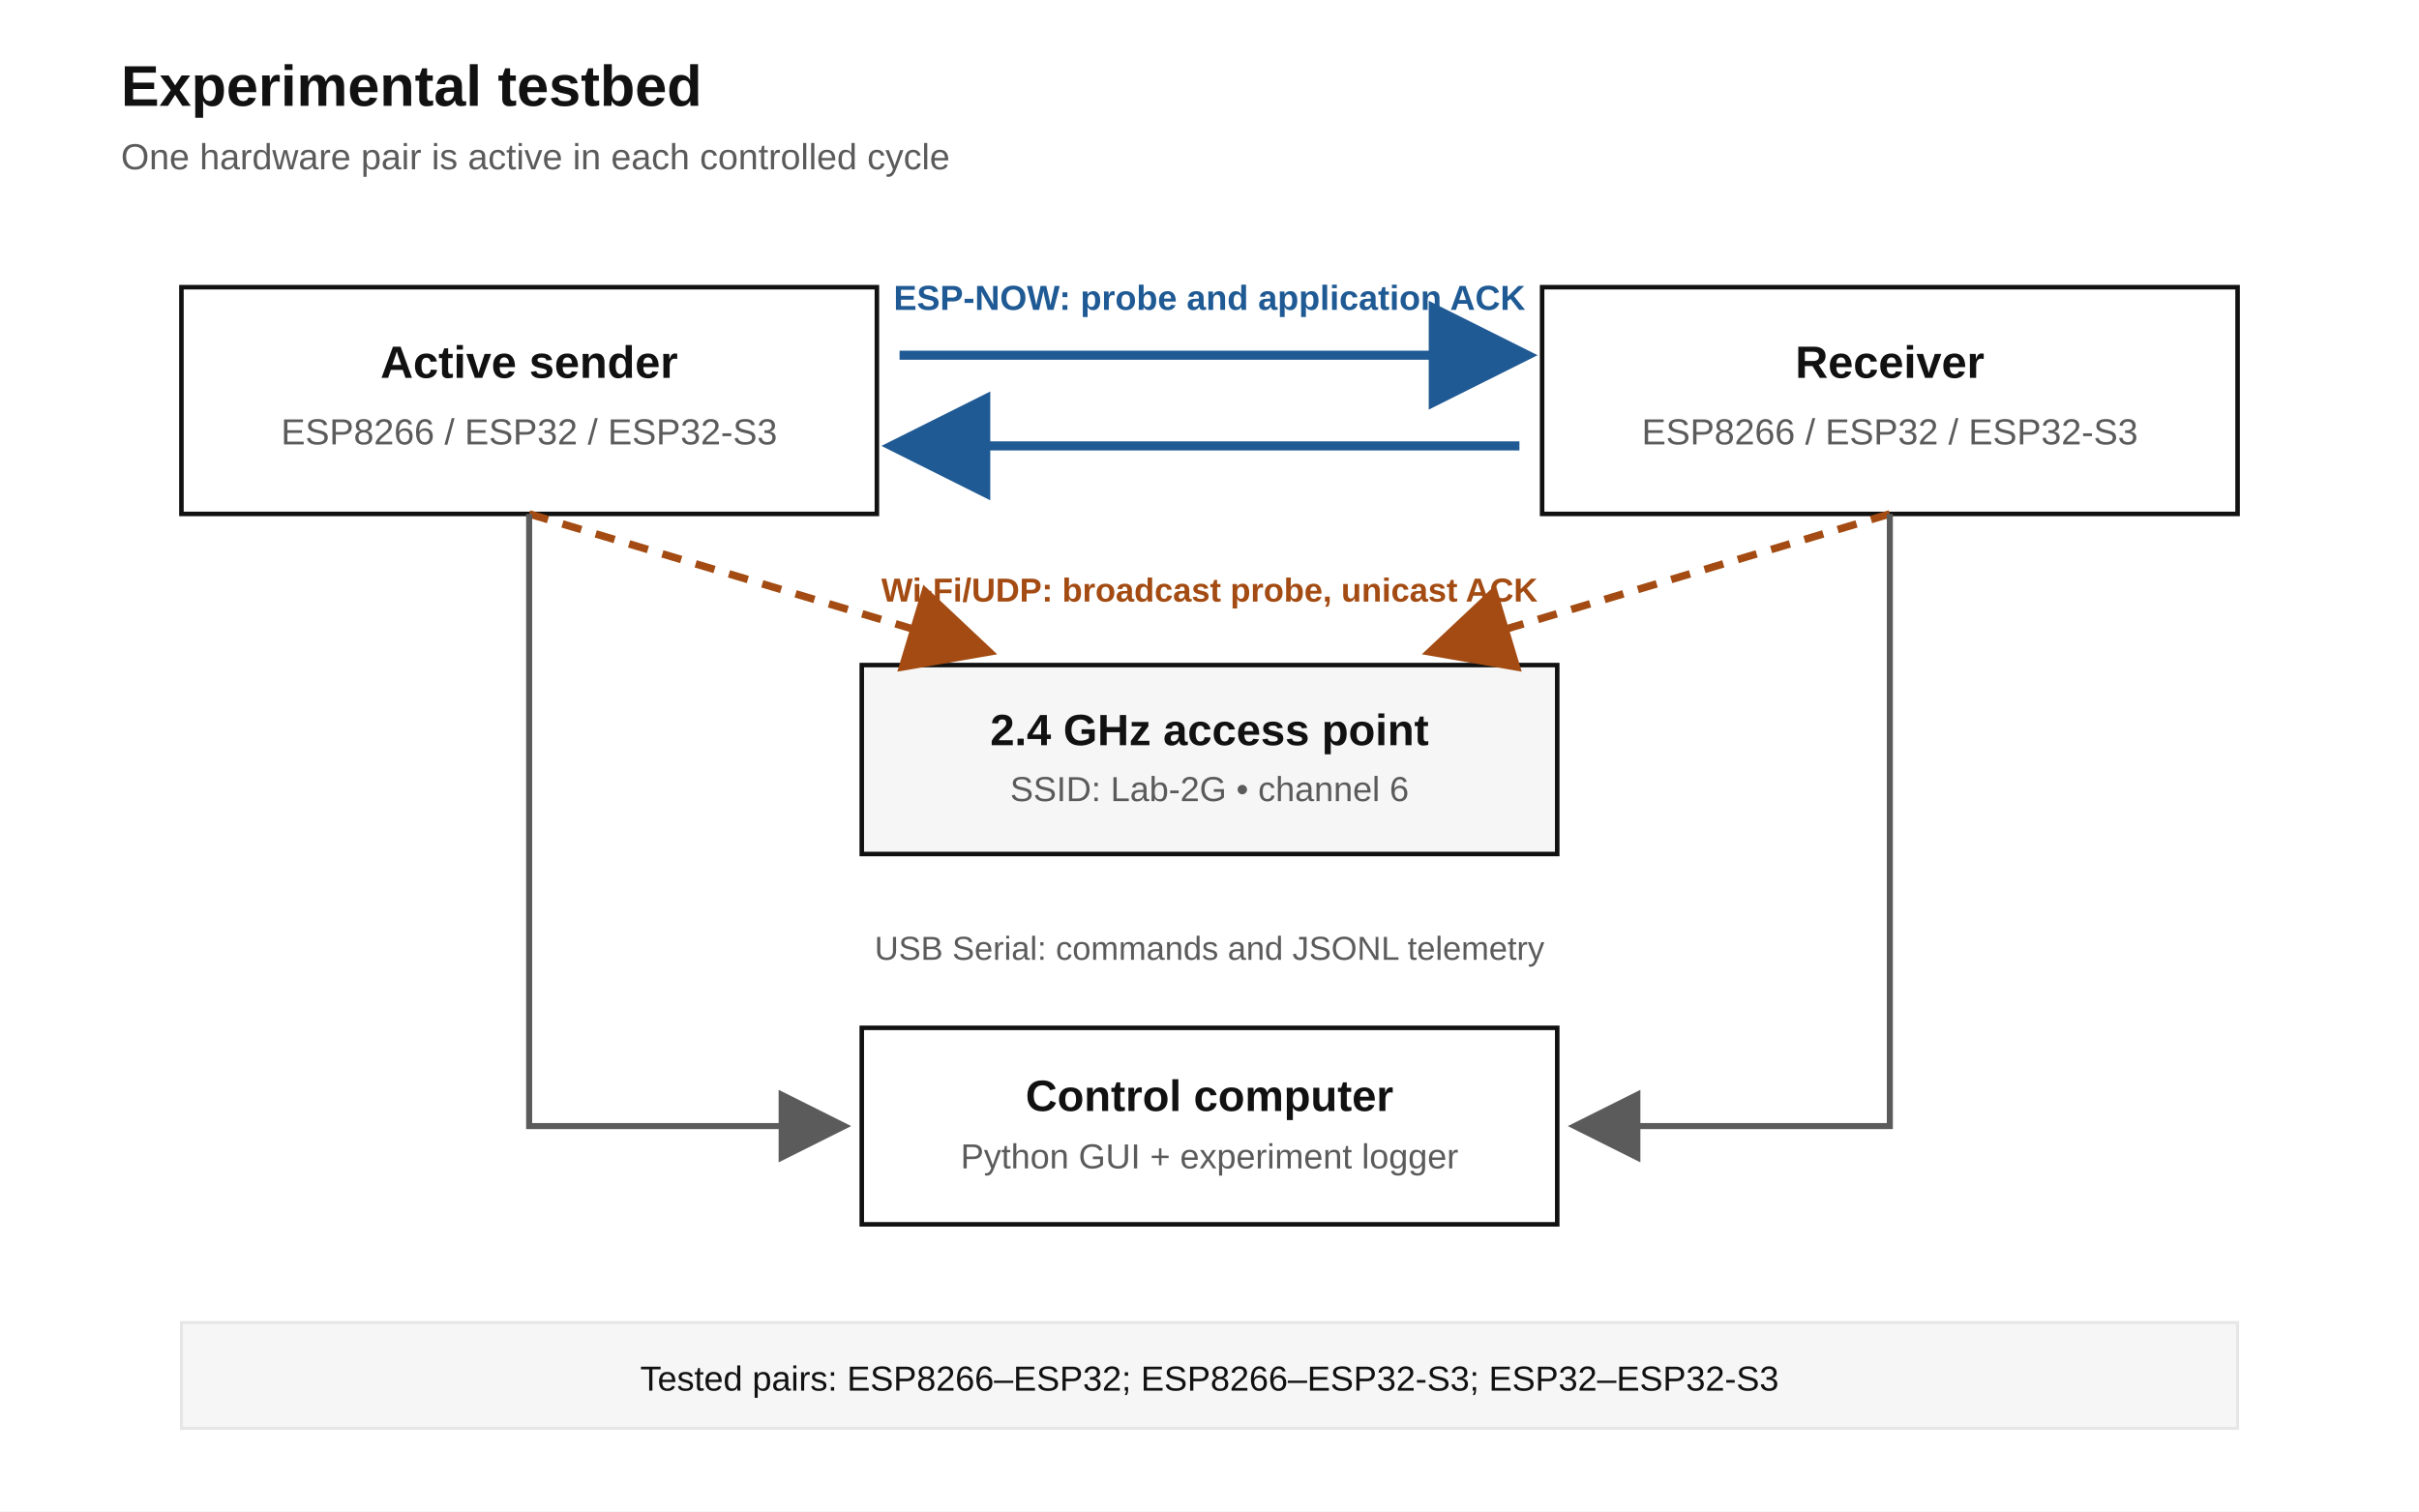
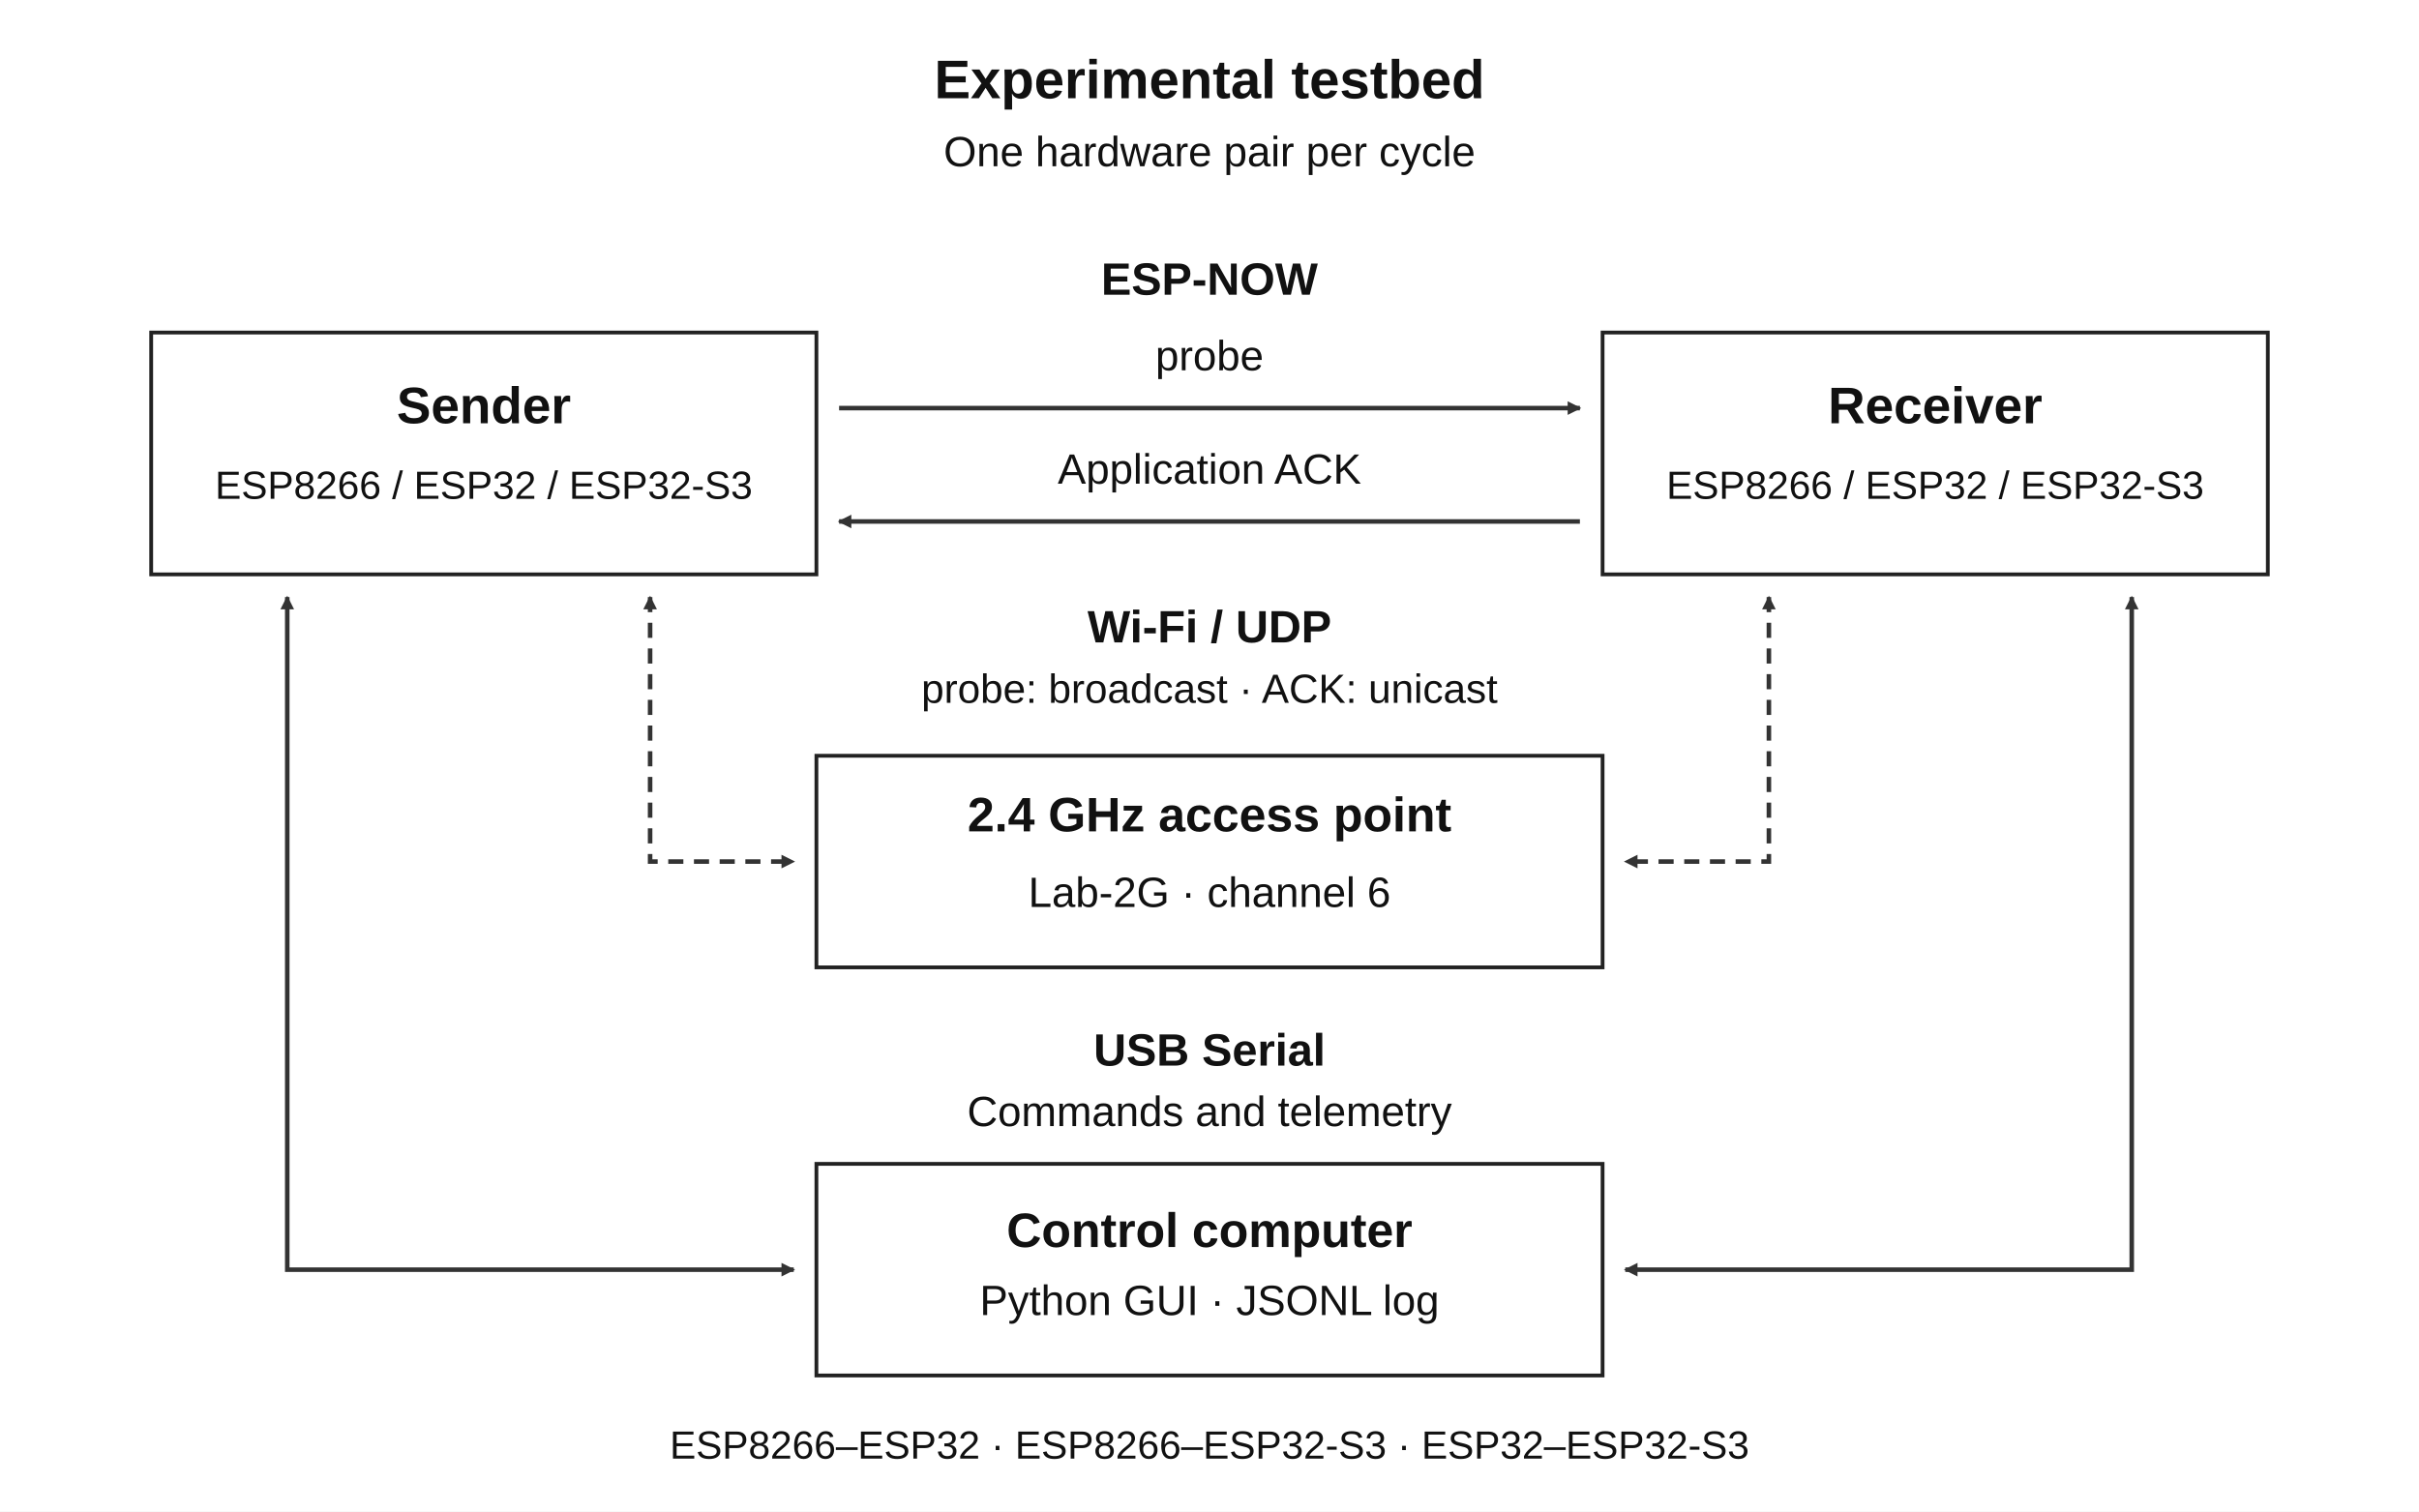
- <svg xmlns="http://www.w3.org/2000/svg" width="1600" height="1000" viewBox="0 0 1600 1000" role="img" aria-labelledby="title desc">
-   <rect width="100%" height="100%" fill="#ffffff" />
+ <svg xmlns="http://www.w3.org/2000/svg" width="1600" height="1000" viewBox="0 0 1600 1000">
+   <rect width="1600" height="1000" fill="white" />
  <defs>
-     <marker id="arrow-primary" markerWidth="12" markerHeight="12" refX="10" refY="6" orient="auto" markerUnits="strokeWidth">
-       <path d="M0,0 L12,6 L0,12 z" fill="#1f5a94" />
-     </marker>
-     <marker id="arrow-reserve" markerWidth="12" markerHeight="12" refX="10" refY="6" orient="auto" markerUnits="strokeWidth">
-       <path d="M0,0 L12,6 L0,12 z" fill="#a34b12" />
-     </marker>
-     <marker id="arrow-gray" markerWidth="12" markerHeight="12" refX="10" refY="6" orient="auto" markerUnits="strokeWidth">
-       <path d="M0,0 L12,6 L0,12 z" fill="#5b5b5b" />
+     <marker id="arrow" viewBox="0 0 10 10" refX="9" refY="5" markerWidth="9" markerHeight="9" markerUnits="userSpaceOnUse" orient="auto-start-reverse">
+       <path d="M0 0 L10 5 L0 10 Z" fill="#333" />
    </marker>
  </defs>
-   <text x="80" y="70" font-family="Arial, Helvetica, sans-serif" font-size="38" font-weight="700" text-anchor="start" fill="#111111">Experimental testbed</text>
-   <text x="80" y="112" font-family="Arial, Helvetica, sans-serif" font-size="24" font-weight="400" text-anchor="start" fill="#5b5b5b">One hardware pair is active in each controlled cycle</text>
-   <rect x="120" y="190" width="460" height="150" fill="#fff" stroke="#111111" stroke-width="3" />
-   <rect x="1020" y="190" width="460" height="150" fill="#fff" stroke="#111111" stroke-width="3" />
-   <text x="350" y="250" font-family="Arial, Helvetica, sans-serif" font-size="30" font-weight="700" text-anchor="middle" fill="#111111">Active sender</text>
-   <text x="350" y="294" font-family="Arial, Helvetica, sans-serif" font-size="24" font-weight="400" text-anchor="middle" fill="#5b5b5b">ESP8266 / ESP32 / ESP32-S3</text>
-   <text x="1250" y="250" font-family="Arial, Helvetica, sans-serif" font-size="30" font-weight="700" text-anchor="middle" fill="#111111">Receiver</text>
-   <text x="1250" y="294" font-family="Arial, Helvetica, sans-serif" font-size="24" font-weight="400" text-anchor="middle" fill="#5b5b5b">ESP8266 / ESP32 / ESP32-S3</text>
-   <line x1="595" y1="235" x2="1005" y2="235" stroke="#1f5a94" stroke-width="6" marker-end="url(#arrow-primary)" />
-   <line x1="1005" y1="295" x2="595" y2="295" stroke="#1f5a94" stroke-width="6" marker-end="url(#arrow-primary)" />
-   <text x="800" y="205" font-family="Arial, Helvetica, sans-serif" font-size="23" font-weight="700" text-anchor="middle" fill="#1f5a94">ESP-NOW: probe and application ACK</text>
-   <rect x="570" y="440" width="460" height="125" fill="#f6f6f6" stroke="#111111" stroke-width="3" />
-   <text x="800" y="493" font-family="Arial, Helvetica, sans-serif" font-size="29" font-weight="700" text-anchor="middle" fill="#111111">2.4 GHz access point</text>
-   <text x="800" y="530" font-family="Arial, Helvetica, sans-serif" font-size="23" font-weight="400" text-anchor="middle" fill="#5b5b5b">SSID: Lab-2G   •   channel 6</text>
-   <path d="M350 340 L650 430" fill="none" stroke="#a34b12" stroke-width="5" stroke-dasharray="13 10" marker-end="url(#arrow-reserve)" />
-   <path d="M1250 340 L950 430" fill="none" stroke="#a34b12" stroke-width="5" stroke-dasharray="13 10" marker-end="url(#arrow-reserve)" />
-   <text x="800" y="398" font-family="Arial, Helvetica, sans-serif" font-size="22" font-weight="700" text-anchor="middle" fill="#a34b12">Wi-Fi/UDP: broadcast probe, unicast ACK</text>
-   <rect x="570" y="680" width="460" height="130" fill="#fff" stroke="#111111" stroke-width="3" />
-   <text x="800" y="735" font-family="Arial, Helvetica, sans-serif" font-size="29" font-weight="700" text-anchor="middle" fill="#111111">Control computer</text>
-   <text x="800" y="773" font-family="Arial, Helvetica, sans-serif" font-size="23" font-weight="400" text-anchor="middle" fill="#5b5b5b">Python GUI + experiment logger</text>
-   <path d="M350 340 L350 745 L555 745" fill="none" stroke="#5b5b5b" stroke-width="4" marker-end="url(#arrow-gray)" />
-   <path d="M1250 340 L1250 745 L1045 745" fill="none" stroke="#5b5b5b" stroke-width="4" marker-end="url(#arrow-gray)" />
-   <text x="800" y="635" font-family="Arial, Helvetica, sans-serif" font-size="22" font-weight="400" text-anchor="middle" fill="#5b5b5b">USB Serial: commands and JSONL telemetry</text>
-   <rect x="120" y="875" width="1360" height="70" fill="#f6f6f6" stroke="#e6e6e6" stroke-width="2" />
-   <text x="800" y="920" font-family="Arial, Helvetica, sans-serif" font-size="23" font-weight="400" text-anchor="middle" fill="#111111">Tested pairs: ESP8266–ESP32; ESP8266–ESP32-S3; ESP32–ESP32-S3</text>
+   <text x="800" y="65" text-anchor="middle" font-family="Arial, sans-serif" font-size="36" font-weight="700" fill="#111">Experimental testbed</text>
+   <text x="800" y="110" text-anchor="middle" font-family="Arial, sans-serif" font-size="28" font-weight="400" fill="#111">One hardware pair per cycle</text>
+   <rect x="100" y="220" width="440" height="160" fill="white" stroke="#222" stroke-width="2.5" />
+   <rect x="1060" y="220" width="440" height="160" fill="white" stroke="#222" stroke-width="2.5" />
+   <text x="320" y="280" text-anchor="middle" font-family="Arial, sans-serif" font-size="34" font-weight="700" fill="#111">Sender</text>
+   <text x="1280" y="280" text-anchor="middle" font-family="Arial, sans-serif" font-size="34" font-weight="700" fill="#111">Receiver</text>
+   <text x="320" y="330" text-anchor="middle" font-family="Arial, sans-serif" font-size="26" font-weight="400" fill="#111">ESP8266 / ESP32 / ESP32-S3</text>
+   <text x="1280" y="330" text-anchor="middle" font-family="Arial, sans-serif" font-size="26" font-weight="400" fill="#111">ESP8266 / ESP32 / ESP32-S3</text>
+   <text x="800" y="195" text-anchor="middle" font-family="Arial, sans-serif" font-size="30" font-weight="700" fill="#111">ESP-NOW</text>
+   <text x="800" y="245" text-anchor="middle" font-family="Arial, sans-serif" font-size="28" font-weight="400" fill="#111">probe</text>
+   <path d="M555 270 H1045" fill="none" stroke="#333" stroke-width="3" marker-end="url(#arrow)" />
+   <path d="M1045 345 H555" fill="none" stroke="#333" stroke-width="3" marker-end="url(#arrow)" />
+   <text x="800" y="320" text-anchor="middle" font-family="Arial, sans-serif" font-size="28" font-weight="400" fill="#111">Application ACK</text>
+   <rect x="540" y="500" width="520" height="140" fill="white" stroke="#222" stroke-width="2.5" />
+   <text x="800" y="550" text-anchor="middle" font-family="Arial, sans-serif" font-size="32" font-weight="700" fill="#111">2.4 GHz access point</text>
+   <text x="800" y="600" text-anchor="middle" font-family="Arial, sans-serif" font-size="28" font-weight="400" fill="#111">Lab-2G · channel 6</text>
+   <path d="M430 395 V570 H525" fill="none" stroke="#333" stroke-width="3" stroke-dasharray="10 7" marker-end="url(#arrow)" marker-start="url(#arrow)" />
+   <path d="M1170 395 V570 H1075" fill="none" stroke="#333" stroke-width="3" stroke-dasharray="10 7" marker-end="url(#arrow)" marker-start="url(#arrow)" />
+   <text x="800" y="425" text-anchor="middle" font-family="Arial, sans-serif" font-size="30" font-weight="700" fill="#111">Wi-Fi / UDP</text>
+   <text x="800" y="465" text-anchor="middle" font-family="Arial, sans-serif" font-size="27" font-weight="400" fill="#111">probe: broadcast · ACK: unicast</text>
+   <rect x="540" y="770" width="520" height="140" fill="white" stroke="#222" stroke-width="2.5" />
+   <text x="800" y="825" text-anchor="middle" font-family="Arial, sans-serif" font-size="32" font-weight="700" fill="#111">Control computer</text>
+   <text x="800" y="870" text-anchor="middle" font-family="Arial, sans-serif" font-size="28" font-weight="400" fill="#111">Python GUI · JSONL log</text>
+   <path d="M190 395 V840 H525" fill="none" stroke="#333" stroke-width="3" marker-end="url(#arrow)" marker-start="url(#arrow)" />
+   <path d="M1410 395 V840 H1075" fill="none" stroke="#333" stroke-width="3" marker-end="url(#arrow)" marker-start="url(#arrow)" />
+   <text x="800" y="705" text-anchor="middle" font-family="Arial, sans-serif" font-size="30" font-weight="700" fill="#111">USB Serial</text>
+   <text x="800" y="745" text-anchor="middle" font-family="Arial, sans-serif" font-size="28" font-weight="400" fill="#111">Commands and telemetry</text>
+   <text x="800" y="965" text-anchor="middle" font-family="Arial, sans-serif" font-size="26" font-weight="400" fill="#111">ESP8266–ESP32   ·   ESP8266–ESP32-S3   ·   ESP32–ESP32-S3</text>
</svg>
